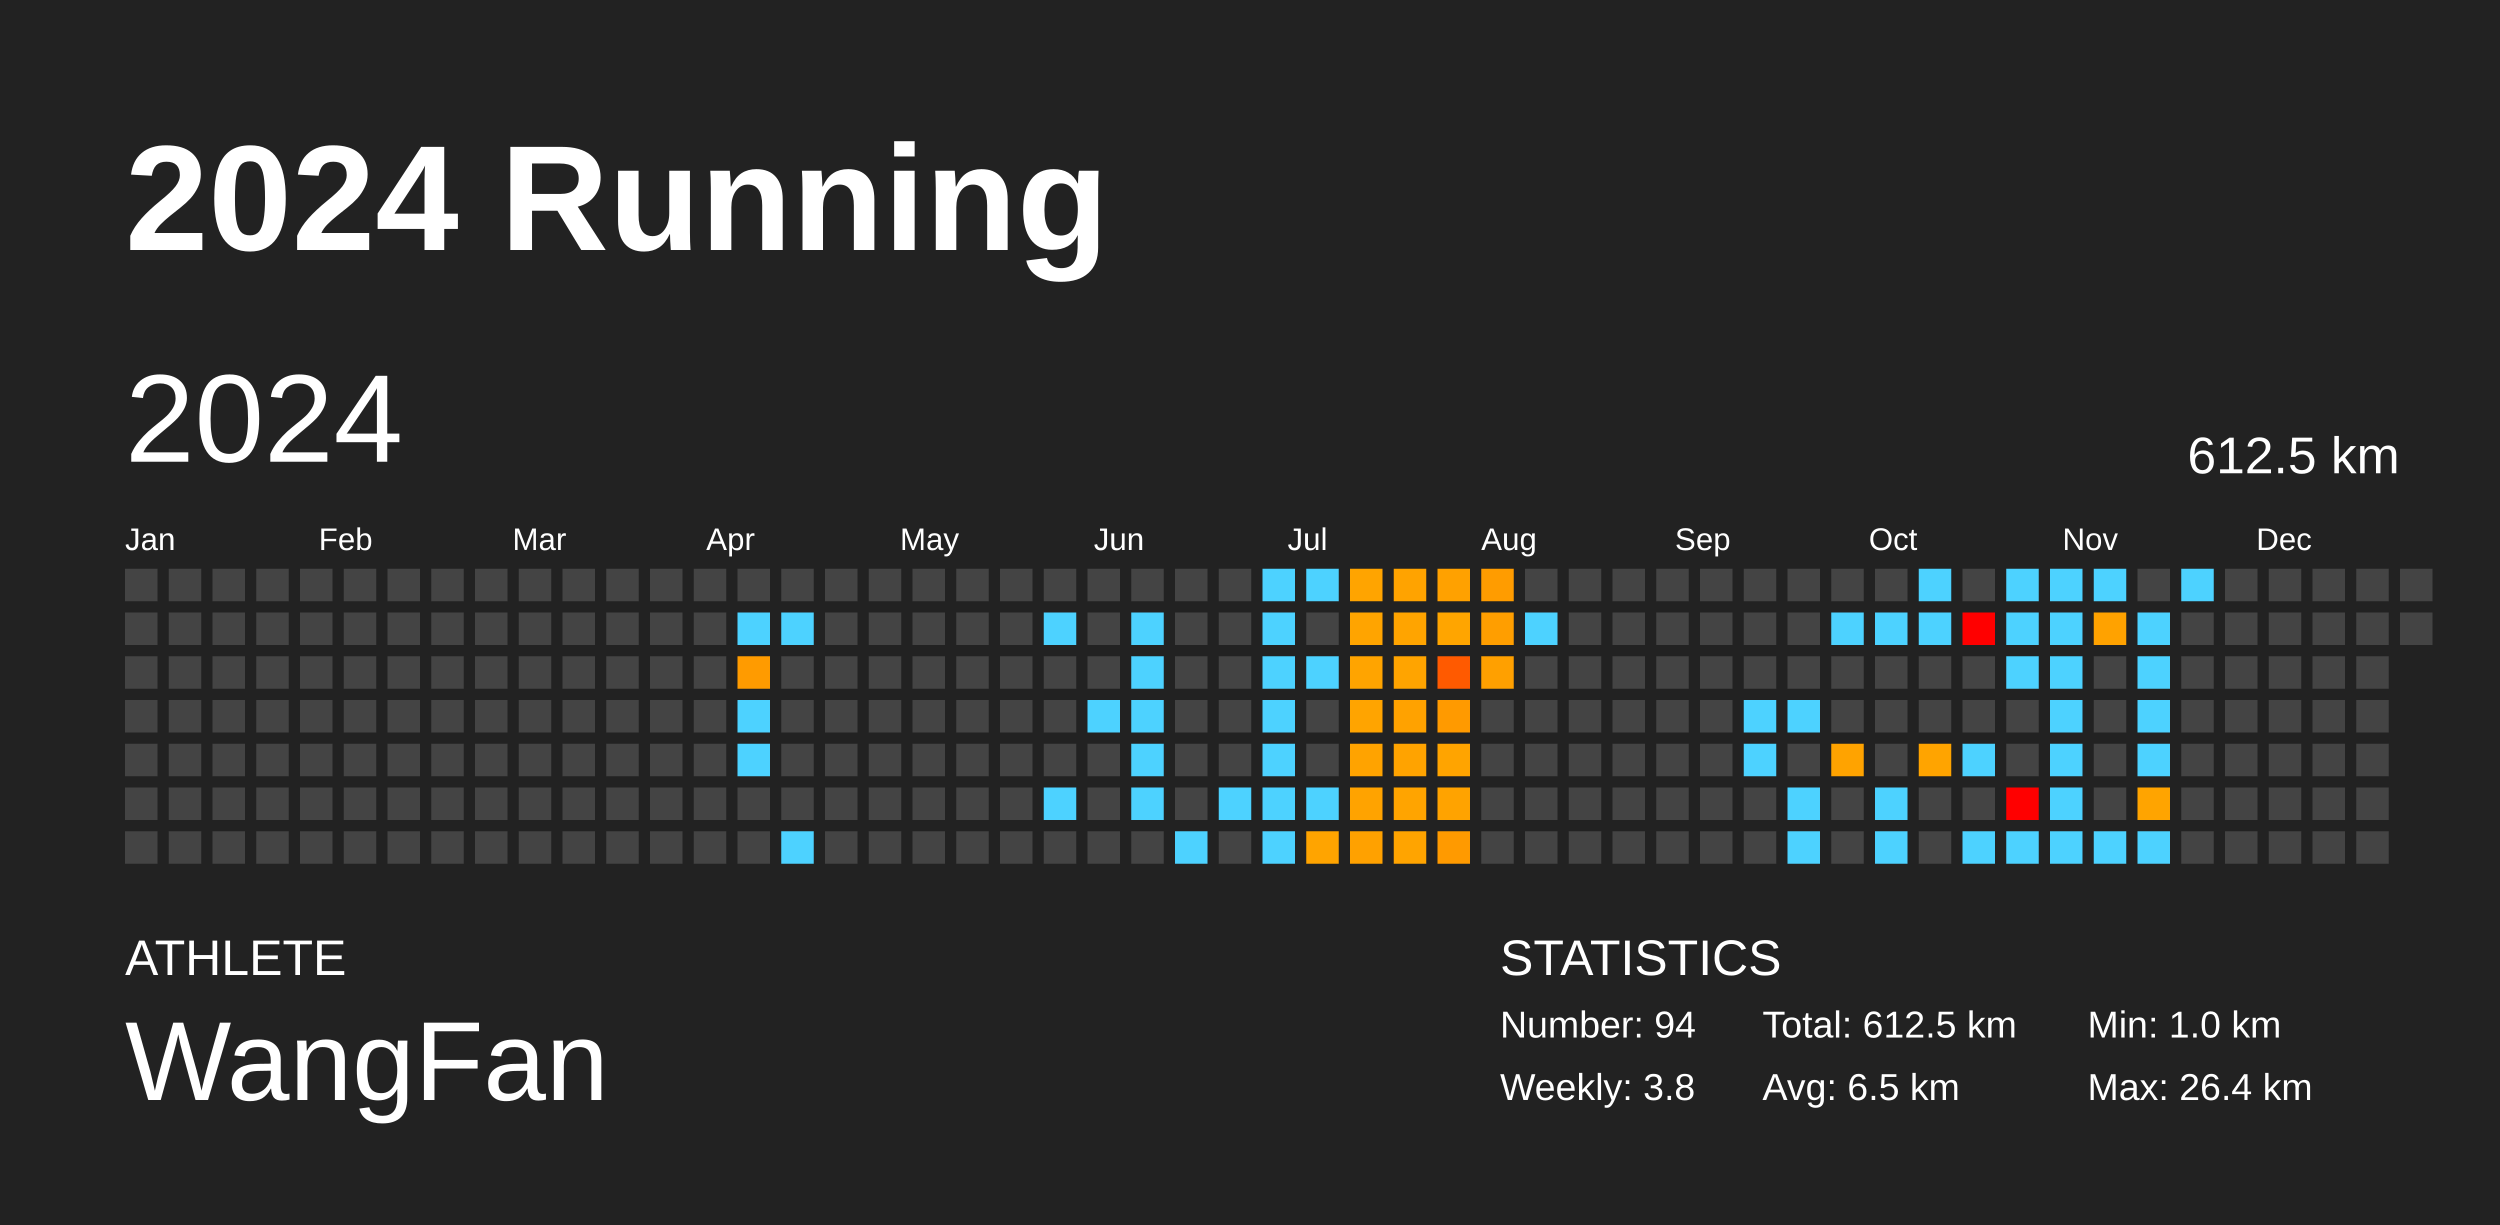
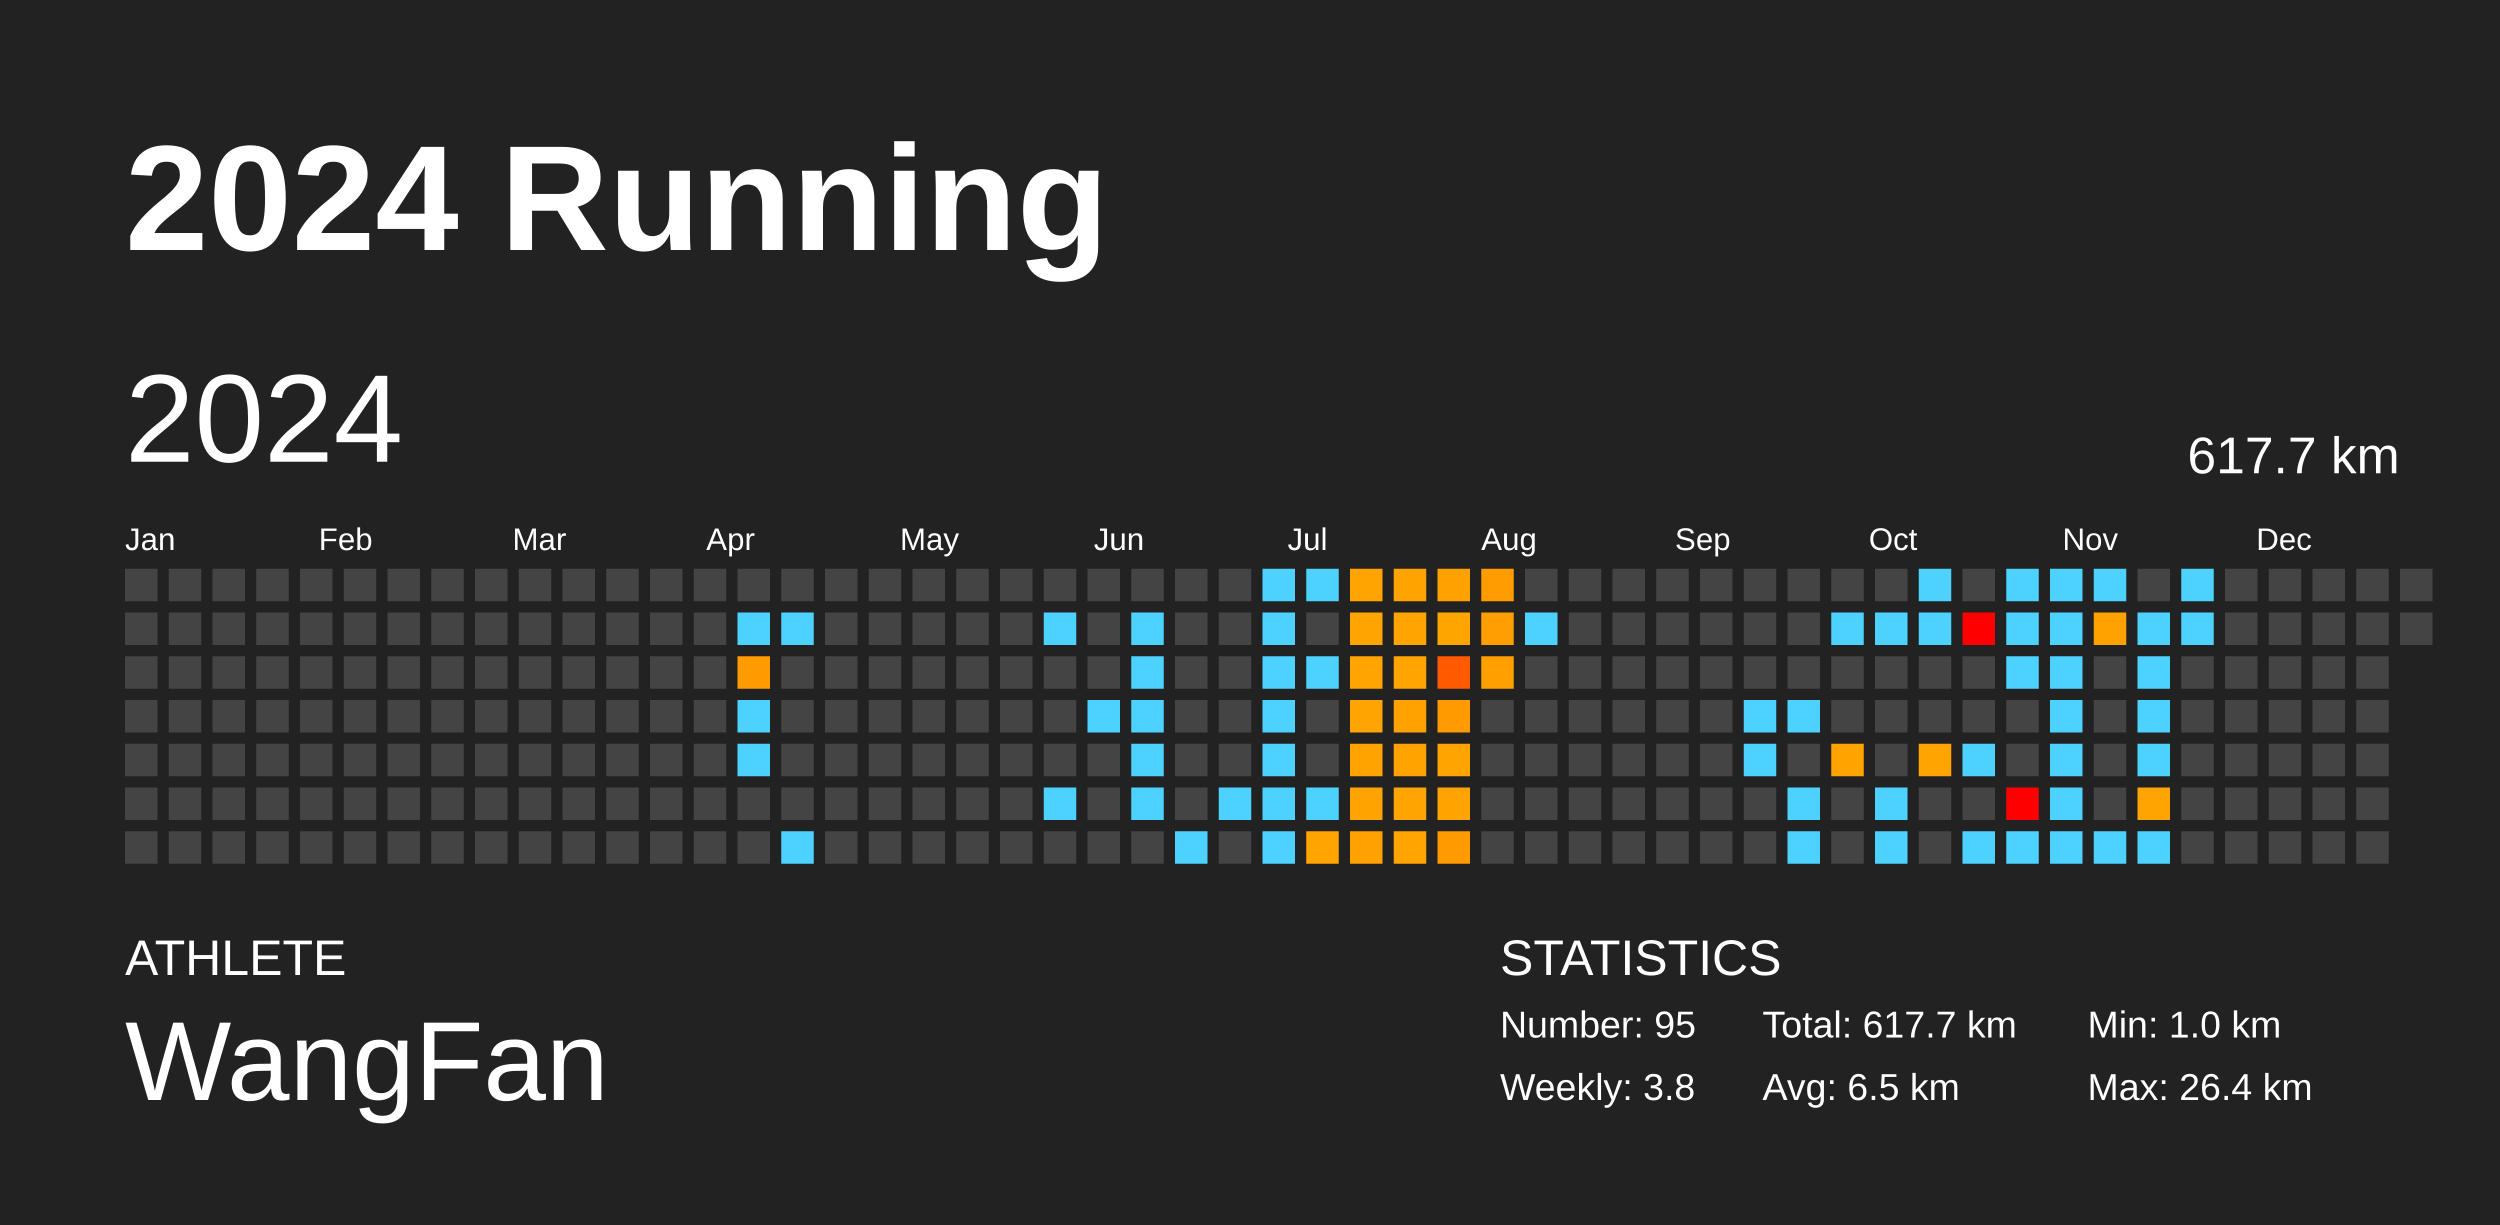
<svg xmlns="http://www.w3.org/2000/svg" baseProfile="full" height="98mm" version="1.1" viewBox="0,0,200,98" width="200mm">
  <defs />
  <rect fill="#222222" height="98" width="200" x="0" y="0" />
  <text fill="#FFFFFF" style="font-size:12px; font-family:Arial; font-weight:bold;" x="10" y="20">2024 Running</text>
  <text fill="#FFFFFF" style="font-size:4px; font-family:Arial" x="10" y="78">ATHLETE</text>
  <text fill="#FFFFFF" style="font-size:9px; font-family:Arial" x="10" y="88">WangFan</text>
  <text fill="#FFFFFF" style="font-size:4px; font-family:Arial" x="120" y="78">STATISTICS</text>
-   <text fill="#FFFFFF" style="font-size:3px; font-family:Arial" x="120" y="83">Number: 94</text>
+   <text fill="#FFFFFF" style="font-size:3px; font-family:Arial" x="120" y="83">Number: 95</text>
  <text fill="#FFFFFF" style="font-size:3px; font-family:Arial" x="120" y="88">Weekly: 3.8</text>
-   <text fill="#FFFFFF" style="font-size:3px; font-family:Arial" x="141" y="83">Total: 612.5 km</text>
+   <text fill="#FFFFFF" style="font-size:3px; font-family:Arial" x="141" y="83">Total: 617.7 km</text>
  <text fill="#FFFFFF" style="font-size:3px; font-family:Arial" x="141" y="88">Avg: 6.5 km</text>
  <text fill="#FFFFFF" style="font-size:3px; font-family:Arial" x="167" y="83">Min: 1.0 km</text>
  <text fill="#FFFFFF" style="font-size:3px; font-family:Arial" x="167" y="88">Max: 26.4 km</text>
  <text dominant-baseline="hanging" fill="#FFFFFF" style="font-size:10.0px; font-family:Arial;" x="10" y="30">2024</text>
-   <text dominant-baseline="hanging" fill="#FFFFFF" style="font-size:4.125px; font-family:Arial;" x="175" y="35">612.5 km</text>
+   <text dominant-baseline="hanging" fill="#FFFFFF" style="font-size:4.125px; font-family:Arial;" x="175" y="35">617.7 km</text>
  <text fill="#FFFFFF" style="font-size:2.5px; font-family:Arial" x="10.0" y="44">Jan</text>
  <text fill="#FFFFFF" style="font-size:2.5px; font-family:Arial" x="25.5" y="44">Feb</text>
  <text fill="#FFFFFF" style="font-size:2.5px; font-family:Arial" x="41.0" y="44">Mar</text>
  <text fill="#FFFFFF" style="font-size:2.5px; font-family:Arial" x="56.5" y="44">Apr</text>
  <text fill="#FFFFFF" style="font-size:2.5px; font-family:Arial" x="72.0" y="44">May</text>
  <text fill="#FFFFFF" style="font-size:2.5px; font-family:Arial" x="87.5" y="44">Jun</text>
  <text fill="#FFFFFF" style="font-size:2.5px; font-family:Arial" x="103.0" y="44">Jul</text>
  <text fill="#FFFFFF" style="font-size:2.5px; font-family:Arial" x="118.5" y="44">Aug</text>
  <text fill="#FFFFFF" style="font-size:2.5px; font-family:Arial" x="134.0" y="44">Sep</text>
  <text fill="#FFFFFF" style="font-size:2.5px; font-family:Arial" x="149.5" y="44">Oct</text>
  <text fill="#FFFFFF" style="font-size:2.5px; font-family:Arial" x="165.0" y="44">Nov</text>
  <text fill="#FFFFFF" style="font-size:2.5px; font-family:Arial" x="180.5" y="44">Dec</text>
  <rect fill="#444444" height="2.6" width="2.6" x="10.0" y="45.5" />
  <rect fill="#444444" height="2.6" width="2.6" x="10.0" y="49.0" />
  <rect fill="#444444" height="2.6" width="2.6" x="10.0" y="52.5" />
  <rect fill="#444444" height="2.6" width="2.6" x="10.0" y="56.0" />
  <rect fill="#444444" height="2.6" width="2.6" x="10.0" y="59.5" />
  <rect fill="#444444" height="2.6" width="2.6" x="10.0" y="63.0" />
  <rect fill="#444444" height="2.6" width="2.6" x="10.0" y="66.5" />
  <rect fill="#444444" height="2.6" width="2.6" x="13.5" y="45.5" />
  <rect fill="#444444" height="2.6" width="2.6" x="13.5" y="49.0" />
  <rect fill="#444444" height="2.6" width="2.6" x="13.5" y="52.5" />
  <rect fill="#444444" height="2.6" width="2.6" x="13.5" y="56.0" />
  <rect fill="#444444" height="2.6" width="2.6" x="13.5" y="59.5" />
  <rect fill="#444444" height="2.6" width="2.6" x="13.5" y="63.0" />
  <rect fill="#444444" height="2.6" width="2.6" x="13.5" y="66.5" />
  <rect fill="#444444" height="2.6" width="2.6" x="17.0" y="45.5" />
  <rect fill="#444444" height="2.6" width="2.6" x="17.0" y="49.0" />
  <rect fill="#444444" height="2.6" width="2.6" x="17.0" y="52.5" />
  <rect fill="#444444" height="2.6" width="2.6" x="17.0" y="56.0" />
  <rect fill="#444444" height="2.6" width="2.6" x="17.0" y="59.5" />
  <rect fill="#444444" height="2.6" width="2.6" x="17.0" y="63.0" />
  <rect fill="#444444" height="2.6" width="2.6" x="17.0" y="66.5" />
  <rect fill="#444444" height="2.6" width="2.6" x="20.5" y="45.5" />
  <rect fill="#444444" height="2.6" width="2.6" x="20.5" y="49.0" />
  <rect fill="#444444" height="2.6" width="2.6" x="20.5" y="52.5" />
  <rect fill="#444444" height="2.6" width="2.6" x="20.5" y="56.0" />
  <rect fill="#444444" height="2.6" width="2.6" x="20.5" y="59.5" />
  <rect fill="#444444" height="2.6" width="2.6" x="20.5" y="63.0" />
  <rect fill="#444444" height="2.6" width="2.6" x="20.5" y="66.5" />
  <rect fill="#444444" height="2.6" width="2.6" x="24.0" y="45.5" />
  <rect fill="#444444" height="2.6" width="2.6" x="24.0" y="49.0" />
  <rect fill="#444444" height="2.6" width="2.6" x="24.0" y="52.5" />
  <rect fill="#444444" height="2.6" width="2.6" x="24.0" y="56.0" />
  <rect fill="#444444" height="2.6" width="2.6" x="24.0" y="59.5" />
  <rect fill="#444444" height="2.6" width="2.6" x="24.0" y="63.0" />
  <rect fill="#444444" height="2.6" width="2.6" x="24.0" y="66.5" />
  <rect fill="#444444" height="2.6" width="2.6" x="27.5" y="45.5" />
  <rect fill="#444444" height="2.6" width="2.6" x="27.5" y="49.0" />
  <rect fill="#444444" height="2.6" width="2.6" x="27.5" y="52.5" />
  <rect fill="#444444" height="2.6" width="2.6" x="27.5" y="56.0" />
  <rect fill="#444444" height="2.6" width="2.6" x="27.5" y="59.5" />
  <rect fill="#444444" height="2.6" width="2.6" x="27.5" y="63.0" />
  <rect fill="#444444" height="2.6" width="2.6" x="27.5" y="66.5" />
  <rect fill="#444444" height="2.6" width="2.6" x="31.0" y="45.5" />
  <rect fill="#444444" height="2.6" width="2.6" x="31.0" y="49.0" />
  <rect fill="#444444" height="2.6" width="2.6" x="31.0" y="52.5" />
  <rect fill="#444444" height="2.6" width="2.6" x="31.0" y="56.0" />
  <rect fill="#444444" height="2.6" width="2.6" x="31.0" y="59.5" />
  <rect fill="#444444" height="2.6" width="2.6" x="31.0" y="63.0" />
  <rect fill="#444444" height="2.6" width="2.6" x="31.0" y="66.5" />
  <rect fill="#444444" height="2.6" width="2.6" x="34.5" y="45.5" />
  <rect fill="#444444" height="2.6" width="2.6" x="34.5" y="49.0" />
  <rect fill="#444444" height="2.6" width="2.6" x="34.5" y="52.5" />
  <rect fill="#444444" height="2.6" width="2.6" x="34.5" y="56.0" />
  <rect fill="#444444" height="2.6" width="2.6" x="34.5" y="59.5" />
  <rect fill="#444444" height="2.6" width="2.6" x="34.5" y="63.0" />
  <rect fill="#444444" height="2.6" width="2.6" x="34.5" y="66.5" />
  <rect fill="#444444" height="2.6" width="2.6" x="38.0" y="45.5" />
  <rect fill="#444444" height="2.6" width="2.6" x="38.0" y="49.0" />
  <rect fill="#444444" height="2.6" width="2.6" x="38.0" y="52.5" />
  <rect fill="#444444" height="2.6" width="2.6" x="38.0" y="56.0" />
  <rect fill="#444444" height="2.6" width="2.6" x="38.0" y="59.5" />
  <rect fill="#444444" height="2.6" width="2.6" x="38.0" y="63.0" />
  <rect fill="#444444" height="2.6" width="2.6" x="38.0" y="66.5" />
  <rect fill="#444444" height="2.6" width="2.6" x="41.5" y="45.5" />
  <rect fill="#444444" height="2.6" width="2.6" x="41.5" y="49.0" />
  <rect fill="#444444" height="2.6" width="2.6" x="41.5" y="52.5" />
  <rect fill="#444444" height="2.6" width="2.6" x="41.5" y="56.0" />
  <rect fill="#444444" height="2.6" width="2.6" x="41.5" y="59.5" />
  <rect fill="#444444" height="2.6" width="2.6" x="41.5" y="63.0" />
  <rect fill="#444444" height="2.6" width="2.6" x="41.5" y="66.5" />
  <rect fill="#444444" height="2.6" width="2.6" x="45.0" y="45.5" />
  <rect fill="#444444" height="2.6" width="2.6" x="45.0" y="49.0" />
  <rect fill="#444444" height="2.6" width="2.6" x="45.0" y="52.5" />
  <rect fill="#444444" height="2.6" width="2.6" x="45.0" y="56.0" />
  <rect fill="#444444" height="2.6" width="2.6" x="45.0" y="59.5" />
  <rect fill="#444444" height="2.6" width="2.6" x="45.0" y="63.0" />
  <rect fill="#444444" height="2.6" width="2.6" x="45.0" y="66.5" />
  <rect fill="#444444" height="2.6" width="2.6" x="48.5" y="45.5" />
  <rect fill="#444444" height="2.6" width="2.6" x="48.5" y="49.0" />
  <rect fill="#444444" height="2.6" width="2.6" x="48.5" y="52.5" />
  <rect fill="#444444" height="2.6" width="2.6" x="48.5" y="56.0" />
  <rect fill="#444444" height="2.6" width="2.6" x="48.5" y="59.5" />
  <rect fill="#444444" height="2.6" width="2.6" x="48.5" y="63.0" />
  <rect fill="#444444" height="2.6" width="2.6" x="48.5" y="66.5" />
  <rect fill="#444444" height="2.6" width="2.6" x="52.0" y="45.5" />
  <rect fill="#444444" height="2.6" width="2.6" x="52.0" y="49.0" />
  <rect fill="#444444" height="2.6" width="2.6" x="52.0" y="52.5" />
  <rect fill="#444444" height="2.6" width="2.6" x="52.0" y="56.0" />
  <rect fill="#444444" height="2.6" width="2.6" x="52.0" y="59.5" />
  <rect fill="#444444" height="2.6" width="2.6" x="52.0" y="63.0" />
  <rect fill="#444444" height="2.6" width="2.6" x="52.0" y="66.5" />
  <rect fill="#444444" height="2.6" width="2.6" x="55.5" y="45.5" />
  <rect fill="#444444" height="2.6" width="2.6" x="55.5" y="49.0" />
  <rect fill="#444444" height="2.6" width="2.6" x="55.5" y="52.5" />
  <rect fill="#444444" height="2.6" width="2.6" x="55.5" y="56.0" />
  <rect fill="#444444" height="2.6" width="2.6" x="55.5" y="59.5" />
  <rect fill="#444444" height="2.6" width="2.6" x="55.5" y="63.0" />
  <rect fill="#444444" height="2.6" width="2.6" x="55.5" y="66.5" />
  <rect fill="#444444" height="2.6" width="2.6" x="59.0" y="45.5" />
  <rect fill="#4dd2ff" height="2.6" width="2.6" x="59.0" y="49.0" />
  <rect fill="#ff9b00" height="2.6" width="2.6" x="59.0" y="52.5" />
  <rect fill="#4dd2ff" height="2.6" width="2.6" x="59.0" y="56.0" />
  <rect fill="#4dd2ff" height="2.6" width="2.6" x="59.0" y="59.5" />
  <rect fill="#444444" height="2.6" width="2.6" x="59.0" y="63.0" />
  <rect fill="#444444" height="2.6" width="2.6" x="59.0" y="66.5" />
  <rect fill="#444444" height="2.6" width="2.6" x="62.5" y="45.5" />
  <rect fill="#4dd2ff" height="2.6" width="2.6" x="62.5" y="49.0" />
  <rect fill="#444444" height="2.6" width="2.6" x="62.5" y="52.5" />
  <rect fill="#444444" height="2.6" width="2.6" x="62.5" y="56.0" />
  <rect fill="#444444" height="2.6" width="2.6" x="62.5" y="59.5" />
  <rect fill="#444444" height="2.6" width="2.6" x="62.5" y="63.0" />
  <rect fill="#4dd2ff" height="2.6" width="2.6" x="62.5" y="66.5" />
  <rect fill="#444444" height="2.6" width="2.6" x="66.0" y="45.5" />
  <rect fill="#444444" height="2.6" width="2.6" x="66.0" y="49.0" />
  <rect fill="#444444" height="2.6" width="2.6" x="66.0" y="52.5" />
  <rect fill="#444444" height="2.6" width="2.6" x="66.0" y="56.0" />
  <rect fill="#444444" height="2.6" width="2.6" x="66.0" y="59.5" />
  <rect fill="#444444" height="2.6" width="2.6" x="66.0" y="63.0" />
  <rect fill="#444444" height="2.6" width="2.6" x="66.0" y="66.5" />
  <rect fill="#444444" height="2.6" width="2.6" x="69.5" y="45.5" />
  <rect fill="#444444" height="2.6" width="2.6" x="69.5" y="49.0" />
  <rect fill="#444444" height="2.6" width="2.6" x="69.5" y="52.5" />
  <rect fill="#444444" height="2.6" width="2.6" x="69.5" y="56.0" />
  <rect fill="#444444" height="2.6" width="2.6" x="69.5" y="59.5" />
  <rect fill="#444444" height="2.6" width="2.6" x="69.5" y="63.0" />
  <rect fill="#444444" height="2.6" width="2.6" x="69.5" y="66.5" />
  <rect fill="#444444" height="2.6" width="2.6" x="73.0" y="45.5" />
  <rect fill="#444444" height="2.6" width="2.6" x="73.0" y="49.0" />
  <rect fill="#444444" height="2.6" width="2.6" x="73.0" y="52.5" />
  <rect fill="#444444" height="2.6" width="2.6" x="73.0" y="56.0" />
  <rect fill="#444444" height="2.6" width="2.6" x="73.0" y="59.5" />
  <rect fill="#444444" height="2.6" width="2.6" x="73.0" y="63.0" />
  <rect fill="#444444" height="2.6" width="2.6" x="73.0" y="66.5" />
  <rect fill="#444444" height="2.6" width="2.6" x="76.5" y="45.5" />
  <rect fill="#444444" height="2.6" width="2.6" x="76.5" y="49.0" />
  <rect fill="#444444" height="2.6" width="2.6" x="76.5" y="52.5" />
  <rect fill="#444444" height="2.6" width="2.6" x="76.5" y="56.0" />
  <rect fill="#444444" height="2.6" width="2.6" x="76.5" y="59.5" />
  <rect fill="#444444" height="2.6" width="2.6" x="76.5" y="63.0" />
  <rect fill="#444444" height="2.6" width="2.6" x="76.5" y="66.5" />
  <rect fill="#444444" height="2.6" width="2.6" x="80.0" y="45.5" />
  <rect fill="#444444" height="2.6" width="2.6" x="80.0" y="49.0" />
  <rect fill="#444444" height="2.6" width="2.6" x="80.0" y="52.5" />
  <rect fill="#444444" height="2.6" width="2.6" x="80.0" y="56.0" />
  <rect fill="#444444" height="2.6" width="2.6" x="80.0" y="59.5" />
  <rect fill="#444444" height="2.6" width="2.6" x="80.0" y="63.0" />
  <rect fill="#444444" height="2.6" width="2.6" x="80.0" y="66.5" />
  <rect fill="#444444" height="2.6" width="2.6" x="83.5" y="45.5" />
  <rect fill="#4dd2ff" height="2.6" width="2.6" x="83.5" y="49.0" />
  <rect fill="#444444" height="2.6" width="2.6" x="83.5" y="52.5" />
  <rect fill="#444444" height="2.6" width="2.6" x="83.5" y="56.0" />
  <rect fill="#444444" height="2.6" width="2.6" x="83.5" y="59.5" />
  <rect fill="#4dd2ff" height="2.6" width="2.6" x="83.5" y="63.0" />
  <rect fill="#444444" height="2.6" width="2.6" x="83.5" y="66.5" />
  <rect fill="#444444" height="2.6" width="2.6" x="87.0" y="45.5" />
  <rect fill="#444444" height="2.6" width="2.6" x="87.0" y="49.0" />
  <rect fill="#444444" height="2.6" width="2.6" x="87.0" y="52.5" />
  <rect fill="#4dd2ff" height="2.6" width="2.6" x="87.0" y="56.0" />
  <rect fill="#444444" height="2.6" width="2.6" x="87.0" y="59.5" />
  <rect fill="#444444" height="2.6" width="2.6" x="87.0" y="63.0" />
  <rect fill="#444444" height="2.6" width="2.6" x="87.0" y="66.5" />
  <rect fill="#444444" height="2.6" width="2.6" x="90.5" y="45.5" />
  <rect fill="#4dd2ff" height="2.6" width="2.6" x="90.5" y="49.0" />
  <rect fill="#4dd2ff" height="2.6" width="2.6" x="90.5" y="52.5" />
  <rect fill="#4dd2ff" height="2.6" width="2.6" x="90.5" y="56.0" />
  <rect fill="#4dd2ff" height="2.6" width="2.6" x="90.5" y="59.5" />
  <rect fill="#4dd2ff" height="2.6" width="2.6" x="90.5" y="63.0" />
  <rect fill="#444444" height="2.6" width="2.6" x="90.5" y="66.5" />
  <rect fill="#444444" height="2.6" width="2.6" x="94.0" y="45.5" />
  <rect fill="#444444" height="2.6" width="2.6" x="94.0" y="49.0" />
  <rect fill="#444444" height="2.6" width="2.6" x="94.0" y="52.5" />
  <rect fill="#444444" height="2.6" width="2.6" x="94.0" y="56.0" />
  <rect fill="#444444" height="2.6" width="2.6" x="94.0" y="59.5" />
  <rect fill="#444444" height="2.6" width="2.6" x="94.0" y="63.0" />
  <rect fill="#4dd2ff" height="2.6" width="2.6" x="94.0" y="66.5" />
  <rect fill="#444444" height="2.6" width="2.6" x="97.5" y="45.5" />
  <rect fill="#444444" height="2.6" width="2.6" x="97.5" y="49.0" />
  <rect fill="#444444" height="2.6" width="2.6" x="97.5" y="52.5" />
  <rect fill="#444444" height="2.6" width="2.6" x="97.5" y="56.0" />
  <rect fill="#444444" height="2.6" width="2.6" x="97.5" y="59.5" />
  <rect fill="#4dd2ff" height="2.6" width="2.6" x="97.5" y="63.0" />
  <rect fill="#444444" height="2.6" width="2.6" x="97.5" y="66.5" />
  <rect fill="#4dd2ff" height="2.6" width="2.6" x="101.0" y="45.5" />
  <rect fill="#4dd2ff" height="2.6" width="2.6" x="101.0" y="49.0" />
  <rect fill="#4dd2ff" height="2.6" width="2.6" x="101.0" y="52.5" />
  <rect fill="#4dd2ff" height="2.6" width="2.6" x="101.0" y="56.0" />
  <rect fill="#4dd2ff" height="2.6" width="2.6" x="101.0" y="59.5" />
  <rect fill="#4dd2ff" height="2.6" width="2.6" x="101.0" y="63.0" />
  <rect fill="#4dd2ff" height="2.6" width="2.6" x="101.0" y="66.5" />
  <rect fill="#4dd2ff" height="2.6" width="2.6" x="104.5" y="45.5" />
  <rect fill="#444444" height="2.6" width="2.6" x="104.5" y="49.0" />
  <rect fill="#4dd2ff" height="2.6" width="2.6" x="104.5" y="52.5" />
  <rect fill="#444444" height="2.6" width="2.6" x="104.5" y="56.0" />
  <rect fill="#444444" height="2.6" width="2.6" x="104.5" y="59.5" />
  <rect fill="#4dd2ff" height="2.6" width="2.6" x="104.5" y="63.0" />
  <rect fill="#ffa400" height="2.6" width="2.6" x="104.5" y="66.5" />
  <rect fill="#ffa400" height="2.6" width="2.6" x="108.0" y="45.5" />
  <rect fill="#ffa400" height="2.6" width="2.6" x="108.0" y="49.0" />
  <rect fill="#ffa400" height="2.6" width="2.6" x="108.0" y="52.5" />
  <rect fill="#ffa400" height="2.6" width="2.6" x="108.0" y="56.0" />
  <rect fill="#ffa300" height="2.6" width="2.6" x="108.0" y="59.5" />
  <rect fill="#ffa300" height="2.6" width="2.6" x="108.0" y="63.0" />
  <rect fill="#ffa100" height="2.6" width="2.6" x="108.0" y="66.5" />
  <rect fill="#ffa300" height="2.6" width="2.6" x="111.5" y="45.5" />
  <rect fill="#ffa400" height="2.6" width="2.6" x="111.5" y="49.0" />
  <rect fill="#ffa400" height="2.6" width="2.6" x="111.5" y="52.5" />
  <rect fill="#ffa200" height="2.6" width="2.6" x="111.5" y="56.0" />
  <rect fill="#ffa300" height="2.6" width="2.6" x="111.5" y="59.5" />
  <rect fill="#ffa400" height="2.6" width="2.6" x="111.5" y="63.0" />
  <rect fill="#ffa400" height="2.6" width="2.6" x="111.5" y="66.5" />
  <rect fill="#ffa100" height="2.6" width="2.6" x="115.0" y="45.5" />
  <rect fill="#ffa500" height="2.6" width="2.6" x="115.0" y="49.0" />
  <rect fill="#ff5a00" height="2.6" width="2.6" x="115.0" y="52.5" />
  <rect fill="#ff9a00" height="2.6" width="2.6" x="115.0" y="56.0" />
  <rect fill="#ffa400" height="2.6" width="2.6" x="115.0" y="59.5" />
  <rect fill="#ffa300" height="2.6" width="2.6" x="115.0" y="63.0" />
  <rect fill="#ff9a00" height="2.6" width="2.6" x="115.0" y="66.5" />
  <rect fill="#ff9c00" height="2.6" width="2.6" x="118.5" y="45.5" />
  <rect fill="#ff9e00" height="2.6" width="2.6" x="118.5" y="49.0" />
  <rect fill="#ffa000" height="2.6" width="2.6" x="118.5" y="52.5" />
  <rect fill="#444444" height="2.6" width="2.6" x="118.5" y="56.0" />
  <rect fill="#444444" height="2.6" width="2.6" x="118.5" y="59.5" />
  <rect fill="#444444" height="2.6" width="2.6" x="118.5" y="63.0" />
  <rect fill="#444444" height="2.6" width="2.6" x="118.5" y="66.5" />
  <rect fill="#444444" height="2.6" width="2.6" x="122.0" y="45.5" />
  <rect fill="#4dd2ff" height="2.6" width="2.6" x="122.0" y="49.0" />
  <rect fill="#444444" height="2.6" width="2.6" x="122.0" y="52.5" />
  <rect fill="#444444" height="2.6" width="2.6" x="122.0" y="56.0" />
  <rect fill="#444444" height="2.6" width="2.6" x="122.0" y="59.5" />
  <rect fill="#444444" height="2.6" width="2.6" x="122.0" y="63.0" />
  <rect fill="#444444" height="2.6" width="2.6" x="122.0" y="66.5" />
  <rect fill="#444444" height="2.6" width="2.6" x="125.5" y="45.5" />
  <rect fill="#444444" height="2.6" width="2.6" x="125.5" y="49.0" />
  <rect fill="#444444" height="2.6" width="2.6" x="125.5" y="52.5" />
  <rect fill="#444444" height="2.6" width="2.6" x="125.5" y="56.0" />
  <rect fill="#444444" height="2.6" width="2.6" x="125.5" y="59.5" />
  <rect fill="#444444" height="2.6" width="2.6" x="125.5" y="63.0" />
  <rect fill="#444444" height="2.6" width="2.6" x="125.5" y="66.5" />
  <rect fill="#444444" height="2.6" width="2.6" x="129.0" y="45.5" />
  <rect fill="#444444" height="2.6" width="2.6" x="129.0" y="49.0" />
  <rect fill="#444444" height="2.6" width="2.6" x="129.0" y="52.5" />
  <rect fill="#444444" height="2.6" width="2.6" x="129.0" y="56.0" />
  <rect fill="#444444" height="2.6" width="2.6" x="129.0" y="59.5" />
  <rect fill="#444444" height="2.6" width="2.6" x="129.0" y="63.0" />
  <rect fill="#444444" height="2.6" width="2.6" x="129.0" y="66.5" />
  <rect fill="#444444" height="2.6" width="2.6" x="132.5" y="45.5" />
  <rect fill="#444444" height="2.6" width="2.6" x="132.5" y="49.0" />
  <rect fill="#444444" height="2.6" width="2.6" x="132.5" y="52.5" />
  <rect fill="#444444" height="2.6" width="2.6" x="132.5" y="56.0" />
  <rect fill="#444444" height="2.6" width="2.6" x="132.5" y="59.5" />
  <rect fill="#444444" height="2.6" width="2.6" x="132.5" y="63.0" />
  <rect fill="#444444" height="2.6" width="2.6" x="132.5" y="66.5" />
  <rect fill="#444444" height="2.6" width="2.6" x="136.0" y="45.5" />
  <rect fill="#444444" height="2.6" width="2.6" x="136.0" y="49.0" />
  <rect fill="#444444" height="2.6" width="2.6" x="136.0" y="52.5" />
  <rect fill="#444444" height="2.6" width="2.6" x="136.0" y="56.0" />
  <rect fill="#444444" height="2.6" width="2.6" x="136.0" y="59.5" />
  <rect fill="#444444" height="2.6" width="2.6" x="136.0" y="63.0" />
  <rect fill="#444444" height="2.6" width="2.6" x="136.0" y="66.5" />
  <rect fill="#444444" height="2.6" width="2.6" x="139.5" y="45.5" />
  <rect fill="#444444" height="2.6" width="2.6" x="139.5" y="49.0" />
  <rect fill="#444444" height="2.6" width="2.6" x="139.5" y="52.5" />
  <rect fill="#4dd2ff" height="2.6" width="2.6" x="139.5" y="56.0" />
  <rect fill="#4dd2ff" height="2.6" width="2.6" x="139.5" y="59.5" />
  <rect fill="#444444" height="2.6" width="2.6" x="139.5" y="63.0" />
  <rect fill="#444444" height="2.6" width="2.6" x="139.5" y="66.5" />
  <rect fill="#444444" height="2.6" width="2.6" x="143.0" y="45.5" />
  <rect fill="#444444" height="2.6" width="2.6" x="143.0" y="49.0" />
  <rect fill="#444444" height="2.6" width="2.6" x="143.0" y="52.5" />
  <rect fill="#4dd2ff" height="2.6" width="2.6" x="143.0" y="56.0" />
  <rect fill="#444444" height="2.6" width="2.6" x="143.0" y="59.5" />
  <rect fill="#4dd2ff" height="2.6" width="2.6" x="143.0" y="63.0" />
  <rect fill="#4dd2ff" height="2.6" width="2.6" x="143.0" y="66.5" />
  <rect fill="#444444" height="2.6" width="2.6" x="146.5" y="45.5" />
  <rect fill="#4dd2ff" height="2.6" width="2.6" x="146.5" y="49.0" />
  <rect fill="#444444" height="2.6" width="2.6" x="146.5" y="52.5" />
  <rect fill="#444444" height="2.6" width="2.6" x="146.5" y="56.0" />
  <rect fill="#ffa300" height="2.6" width="2.6" x="146.5" y="59.5" />
  <rect fill="#444444" height="2.6" width="2.6" x="146.5" y="63.0" />
  <rect fill="#444444" height="2.6" width="2.6" x="146.5" y="66.5" />
  <rect fill="#444444" height="2.6" width="2.6" x="150.0" y="45.5" />
  <rect fill="#4dd2ff" height="2.6" width="2.6" x="150.0" y="49.0" />
  <rect fill="#444444" height="2.6" width="2.6" x="150.0" y="52.5" />
  <rect fill="#444444" height="2.6" width="2.6" x="150.0" y="56.0" />
  <rect fill="#444444" height="2.6" width="2.6" x="150.0" y="59.5" />
  <rect fill="#4dd2ff" height="2.6" width="2.6" x="150.0" y="63.0" />
  <rect fill="#4dd2ff" height="2.6" width="2.6" x="150.0" y="66.5" />
  <rect fill="#4dd2ff" height="2.6" width="2.6" x="153.5" y="45.5" />
  <rect fill="#4dd2ff" height="2.6" width="2.6" x="153.5" y="49.0" />
  <rect fill="#444444" height="2.6" width="2.6" x="153.5" y="52.5" />
  <rect fill="#444444" height="2.6" width="2.6" x="153.5" y="56.0" />
  <rect fill="#ffa400" height="2.6" width="2.6" x="153.5" y="59.5" />
  <rect fill="#444444" height="2.6" width="2.6" x="153.5" y="63.0" />
  <rect fill="#444444" height="2.6" width="2.6" x="153.5" y="66.5" />
  <rect fill="#444444" height="2.6" width="2.6" x="157.0" y="45.5" />
  <rect fill="red" height="2.6" width="2.6" x="157.0" y="49.0" />
  <rect fill="#444444" height="2.6" width="2.6" x="157.0" y="52.5" />
  <rect fill="#444444" height="2.6" width="2.6" x="157.0" y="56.0" />
  <rect fill="#4dd2ff" height="2.6" width="2.6" x="157.0" y="59.5" />
  <rect fill="#444444" height="2.6" width="2.6" x="157.0" y="63.0" />
  <rect fill="#4dd2ff" height="2.6" width="2.6" x="157.0" y="66.5" />
  <rect fill="#4dd2ff" height="2.6" width="2.6" x="160.5" y="45.5" />
  <rect fill="#4dd2ff" height="2.6" width="2.6" x="160.5" y="49.0" />
  <rect fill="#4dd2ff" height="2.6" width="2.6" x="160.5" y="52.5" />
  <rect fill="#444444" height="2.6" width="2.6" x="160.5" y="56.0" />
  <rect fill="#444444" height="2.6" width="2.6" x="160.5" y="59.5" />
  <rect fill="red" height="2.6" width="2.6" x="160.5" y="63.0" />
  <rect fill="#4dd2ff" height="2.6" width="2.6" x="160.5" y="66.5" />
  <rect fill="#4dd2ff" height="2.6" width="2.6" x="164.0" y="45.5" />
  <rect fill="#4dd2ff" height="2.6" width="2.6" x="164.0" y="49.0" />
  <rect fill="#4dd2ff" height="2.6" width="2.6" x="164.0" y="52.5" />
  <rect fill="#4dd2ff" height="2.6" width="2.6" x="164.0" y="56.0" />
  <rect fill="#4dd2ff" height="2.6" width="2.6" x="164.0" y="59.5" />
  <rect fill="#4dd2ff" height="2.6" width="2.6" x="164.0" y="63.0" />
  <rect fill="#4dd2ff" height="2.6" width="2.6" x="164.0" y="66.5" />
  <rect fill="#4dd2ff" height="2.6" width="2.6" x="167.5" y="45.5" />
  <rect fill="#ffa200" height="2.6" width="2.6" x="167.5" y="49.0" />
  <rect fill="#444444" height="2.6" width="2.6" x="167.5" y="52.5" />
  <rect fill="#444444" height="2.6" width="2.6" x="167.5" y="56.0" />
  <rect fill="#444444" height="2.6" width="2.6" x="167.5" y="59.5" />
  <rect fill="#444444" height="2.6" width="2.6" x="167.5" y="63.0" />
  <rect fill="#4dd2ff" height="2.6" width="2.6" x="167.5" y="66.5" />
  <rect fill="#444444" height="2.6" width="2.6" x="171.0" y="45.5" />
  <rect fill="#4dd2ff" height="2.6" width="2.6" x="171.0" y="49.0" />
  <rect fill="#4dd2ff" height="2.6" width="2.6" x="171.0" y="52.5" />
  <rect fill="#4dd2ff" height="2.6" width="2.6" x="171.0" y="56.0" />
  <rect fill="#4dd2ff" height="2.6" width="2.6" x="171.0" y="59.5" />
  <rect fill="#ffa400" height="2.6" width="2.6" x="171.0" y="63.0" />
  <rect fill="#4dd2ff" height="2.6" width="2.6" x="171.0" y="66.5" />
  <rect fill="#4dd2ff" height="2.6" width="2.6" x="174.5" y="45.5" />
-   <rect fill="#444444" height="2.6" width="2.6" x="174.5" y="49.0" />
+   <rect fill="#4dd2ff" height="2.6" width="2.6" x="174.5" y="49.0" />
  <rect fill="#444444" height="2.6" width="2.6" x="174.5" y="52.5" />
  <rect fill="#444444" height="2.6" width="2.6" x="174.5" y="56.0" />
  <rect fill="#444444" height="2.6" width="2.6" x="174.5" y="59.5" />
  <rect fill="#444444" height="2.6" width="2.6" x="174.5" y="63.0" />
  <rect fill="#444444" height="2.6" width="2.6" x="174.5" y="66.5" />
  <rect fill="#444444" height="2.6" width="2.6" x="178.0" y="45.5" />
  <rect fill="#444444" height="2.6" width="2.6" x="178.0" y="49.0" />
  <rect fill="#444444" height="2.6" width="2.6" x="178.0" y="52.5" />
  <rect fill="#444444" height="2.6" width="2.6" x="178.0" y="56.0" />
  <rect fill="#444444" height="2.6" width="2.6" x="178.0" y="59.5" />
  <rect fill="#444444" height="2.6" width="2.6" x="178.0" y="63.0" />
  <rect fill="#444444" height="2.6" width="2.6" x="178.0" y="66.5" />
  <rect fill="#444444" height="2.6" width="2.6" x="181.5" y="45.5" />
  <rect fill="#444444" height="2.6" width="2.6" x="181.5" y="49.0" />
  <rect fill="#444444" height="2.6" width="2.6" x="181.5" y="52.5" />
  <rect fill="#444444" height="2.6" width="2.6" x="181.5" y="56.0" />
  <rect fill="#444444" height="2.6" width="2.6" x="181.5" y="59.5" />
  <rect fill="#444444" height="2.6" width="2.6" x="181.5" y="63.0" />
  <rect fill="#444444" height="2.6" width="2.6" x="181.5" y="66.5" />
  <rect fill="#444444" height="2.6" width="2.6" x="185.0" y="45.5" />
  <rect fill="#444444" height="2.6" width="2.6" x="185.0" y="49.0" />
  <rect fill="#444444" height="2.6" width="2.6" x="185.0" y="52.5" />
  <rect fill="#444444" height="2.6" width="2.6" x="185.0" y="56.0" />
  <rect fill="#444444" height="2.6" width="2.6" x="185.0" y="59.5" />
  <rect fill="#444444" height="2.6" width="2.6" x="185.0" y="63.0" />
  <rect fill="#444444" height="2.6" width="2.6" x="185.0" y="66.5" />
  <rect fill="#444444" height="2.6" width="2.6" x="188.5" y="45.5" />
  <rect fill="#444444" height="2.6" width="2.6" x="188.5" y="49.0" />
  <rect fill="#444444" height="2.6" width="2.6" x="188.5" y="52.5" />
  <rect fill="#444444" height="2.6" width="2.6" x="188.5" y="56.0" />
  <rect fill="#444444" height="2.6" width="2.6" x="188.5" y="59.5" />
  <rect fill="#444444" height="2.6" width="2.6" x="188.5" y="63.0" />
  <rect fill="#444444" height="2.6" width="2.6" x="188.5" y="66.5" />
  <rect fill="#444444" height="2.6" width="2.6" x="192.0" y="45.5" />
  <rect fill="#444444" height="2.6" width="2.6" x="192.0" y="49.0" />
</svg>
